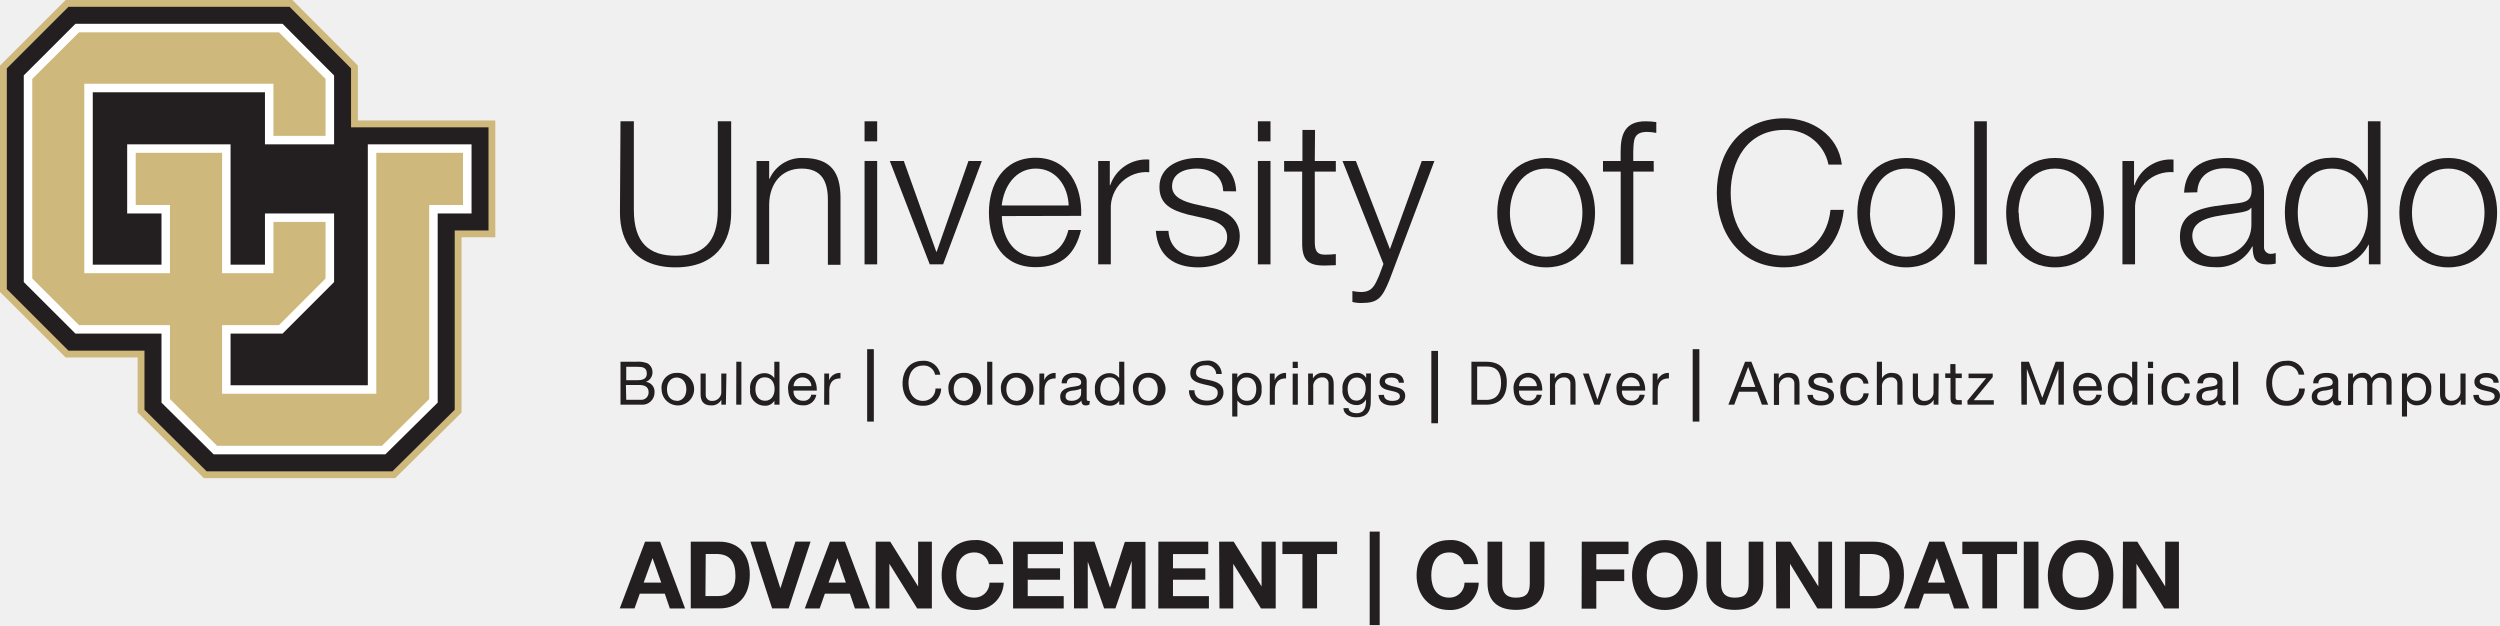
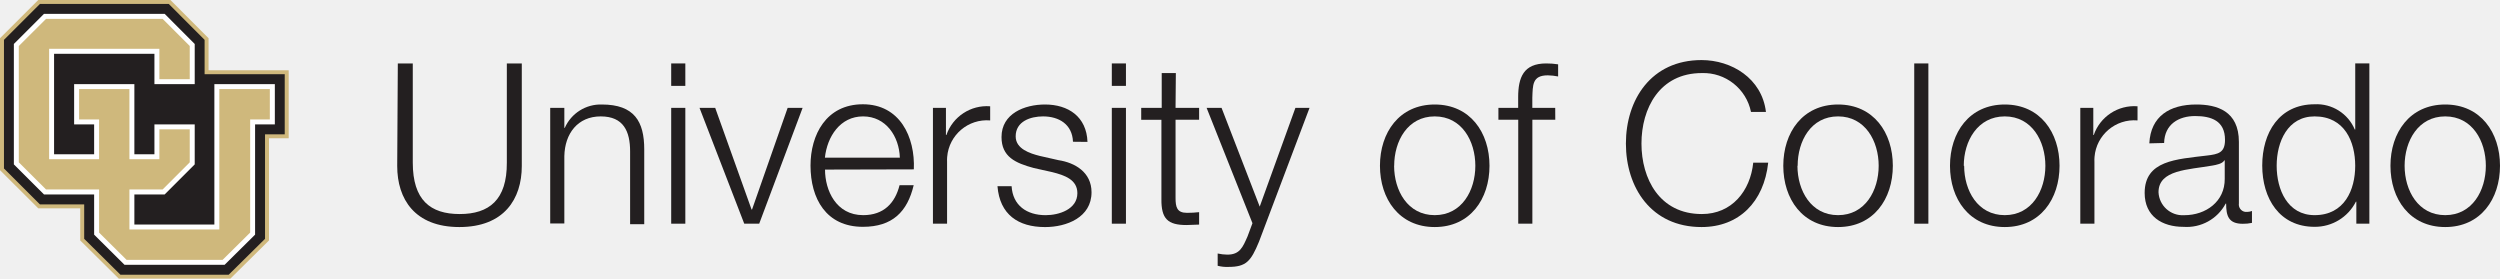
- <svg xmlns="http://www.w3.org/2000/svg" id="Layer_1_copy" data-name="Layer 1 copy" viewBox="0 0 374.3 93.59">
+ <svg xmlns="http://www.w3.org/2000/svg" id="Layer_1" data-name="Layer 1" viewBox="0 0 995.94 111.02">
  <defs>
-     <style>.cls-1{fill:#231f20;}.cls-2{fill:none;stroke:#231f20;}.cls-3{fill:#cfb87c;}.cls-4{fill:#fff;}</style>
+     <style>
+       .cls-1 {
+         fill: #231f20;
+       }
+ 
+       .cls-1, .cls-2, .cls-3 {
+         stroke-width: 0px;
+       }
+ 
+       .cls-2 {
+         fill: #cfb87c;
+       }
+ 
+       .cls-3 {
+         fill: #fff;
+       }
+     </style>
  </defs>
-   <path class="cls-1" d="M96.58,81.1h2.25l3.74,10h-2.28l-.76-2.22H95.79L95,91.09H92.79Zm-.21,6.13H99L97.7,83.56h0Z" />
-   <path class="cls-1" d="M103.42,81.1h4.31c2.59,0,4.53,1.62,4.53,4.94,0,2.9-1.48,5.05-4.53,5.05h-4.31Zm2.2,8.14h2c1.27,0,2.49-.78,2.49-3,0-2-.7-3.3-2.88-3.3h-1.57Z" />
-   <path class="cls-1" d="M118.08,91.09H115.6l-3.25-10h2.27l2.22,7h0l2.25-7h2.27Z" />
-   <path class="cls-1" d="M124.26,81.1h2.25l3.74,10H128l-.76-2.22h-3.74l-.78,2.22h-2.23Zm-.21,6.13h2.59l-1.26-3.67h0Z" />
-   <path class="cls-1" d="M131.11,81.1h2.18l4.17,6.7h0V81.1h2.06v10h-2.2l-4.16-6.69h0v6.69h-2.06Z" />
-   <path class="cls-1" d="M148.06,84.46a2.16,2.16,0,0,0-2.18-1.75c-2,0-2.71,1.68-2.71,3.43s.74,3.34,2.71,3.34a2.25,2.25,0,0,0,2.27-2.24h2.13a4.22,4.22,0,0,1-4.39,4.09c-3.09,0-4.91-2.31-4.91-5.19s1.82-5.28,4.91-5.28a4.05,4.05,0,0,1,4.31,3.6Z" />
-   <path class="cls-1" d="M151.68,81.1h7.47v1.85h-5.28v2.14h4.84v1.71h-4.84v2.45h5.39v1.85h-7.58Z" />
-   <path class="cls-1" d="M160.77,81.1h3.09L166.2,88h0l2.21-6.87h3.09v10h-2.06V84h0L167,91.09h-1.69l-2.45-7h0v7h-2.06Z" />
-   <path class="cls-1" d="M173.43,81.1h7.47v1.85h-5.28v2.14h4.84v1.71h-4.84v2.45H181v1.85h-7.58Z" />
-   <path class="cls-1" d="M182.53,81.1h2.18l4.17,6.7h0V81.1H191v10h-2.2l-4.16-6.69h0v6.69h-2.06Z" />
-   <path class="cls-1" d="M195,82.95h-3V81.1h8.19v1.85h-3v8.14H195Z" />
-   <path class="cls-1" d="M205.07,79.59h1.5v14h-1.5Z" />
-   <path class="cls-1" d="M219.18,84.46A2.16,2.16,0,0,0,217,82.71c-2,0-2.71,1.68-2.71,3.43s.74,3.34,2.71,3.34a2.25,2.25,0,0,0,2.27-2.24h2.13A4.22,4.22,0,0,1,217,91.33c-3.09,0-4.91-2.31-4.91-5.19s1.82-5.28,4.91-5.28a4.05,4.05,0,0,1,4.31,3.6Z" />
-   <path class="cls-1" d="M231.23,87.31c0,2.7-1.59,4-4.27,4s-4.25-1.3-4.25-4V81.1h2.2v6.21c0,1.09.28,2.17,2.06,2.17,1.57,0,2.07-.69,2.07-2.17V81.1h2.2Z" />
-   <path class="cls-1" d="M236.82,81.1h7v1.85H239v2.31h4.18V87H239v4.13h-2.2Z" />
-   <path class="cls-1" d="M249.26,80.86c3.09,0,4.91,2.31,4.91,5.28s-1.82,5.19-4.91,5.19-4.91-2.31-4.91-5.19S246.17,80.86,249.26,80.86Zm0,8.62c2,0,2.71-1.68,2.71-3.34s-.74-3.43-2.71-3.43-2.71,1.68-2.71,3.43S247.29,89.48,249.26,89.48Z" />
-   <path class="cls-1" d="M264,87.31c0,2.7-1.59,4-4.27,4s-4.25-1.3-4.25-4V81.1h2.2v6.21c0,1.09.28,2.17,2.06,2.17,1.57,0,2.07-.69,2.07-2.17V81.1H264Z" />
-   <path class="cls-1" d="M265.89,81.1h2.18l4.17,6.7h0V81.1h2.06v10h-2.2L268,84.4h0v6.69h-2.06Z" />
-   <path class="cls-1" d="M276.22,81.1h4.31c2.59,0,4.53,1.62,4.53,4.94,0,2.9-1.48,5.05-4.53,5.05h-4.31Zm2.2,8.14h2c1.27,0,2.49-.78,2.49-3,0-2-.7-3.3-2.88-3.3h-1.57Z" />
-   <path class="cls-1" d="M288.85,81.1h2.25l3.74,10h-2.28l-.76-2.22h-3.74l-.78,2.22h-2.22Zm-.21,6.13h2.59L290,83.56h0Z" />
-   <path class="cls-1" d="M296.8,82.95h-3V81.1H302v1.85h-3v8.14h-2.2Z" />
-   <path class="cls-1" d="M303,81.1h2.2v10H303Z" />
-   <path class="cls-1" d="M311.51,80.86c3.09,0,4.91,2.31,4.91,5.28s-1.82,5.19-4.91,5.19S306.6,89,306.6,86.14,308.41,80.86,311.51,80.86Zm0,8.62c2,0,2.71-1.68,2.71-3.34s-.74-3.43-2.71-3.43-2.71,1.68-2.71,3.43S309.53,89.48,311.51,89.48Z" />
-   <path class="cls-1" d="M317.85,81.1H320l4.17,6.7h0V81.1h2.06v10h-2.2l-4.16-6.69h0v6.69h-2.06Z" />
-   <path class="cls-1" d="M92.9,18.16h2V31.42c0,5,2.34,6.87,6.27,6.87s6.33-1.89,6.3-6.87V18.16h2V31.87c0,4.41-2.37,8.16-8.34,8.16s-8.31-3.75-8.31-8.16Z" />
-   <path class="cls-1" d="M113.27,24.1h1.89v2.67h.06a5.25,5.25,0,0,1,4.95-3.12c4.35,0,5.67,2.28,5.67,6v10h-1.89V29.92c0-2.67-.87-4.68-3.93-4.68s-4.8,2.28-4.86,5.31v9h-1.89Z" />
-   <path class="cls-1" d="M129.44,18.16h1.89v3h-1.89Zm0,5.94h1.89V39.58h-1.89Z" />
-   <path class="cls-1" d="M133.22,24.1h2.1l4.86,13.59h.06L145,24.1h2L141.2,39.58h-2Z" />
-   <path class="cls-1" d="M150,32.35c0,2.76,1.47,6.09,5.1,6.09,2.76,0,4.26-1.62,4.86-4h1.89C161,38,159,40,155.06,40c-4.92,0-7-3.78-7-8.19,0-4.08,2.07-8.19,7-8.19s7,4.35,6.81,8.7Zm10-1.59c-.09-2.85-1.86-5.52-4.92-5.52s-4.8,2.7-5.1,5.52Z" />
-   <path class="cls-1" d="M164.42,24.1h1.74v3.63h.06a5.72,5.72,0,0,1,5.85-3.84v1.89a5.33,5.33,0,0,0-5.76,5.55v8.25h-1.89Z" />
-   <path class="cls-1" d="M183.14,28.63c-.09-2.34-1.89-3.39-4-3.39-1.68,0-3.66.66-3.66,2.67,0,1.68,1.92,2.28,3.21,2.61l2.52.57c2.16.33,4.41,1.59,4.41,4.29,0,3.36-3.33,4.65-6.21,4.65-3.6,0-6.06-1.68-6.36-5.46h1.89c.15,2.55,2,3.87,4.56,3.87,1.77,0,4.23-.78,4.23-2.94,0-1.8-1.68-2.4-3.39-2.82l-2.43-.54c-2.46-.66-4.32-1.5-4.32-4.14,0-3.15,3.09-4.35,5.82-4.35,3.09,0,5.55,1.62,5.67,5Z" />
-   <path class="cls-1" d="M188.33,18.16h1.89v3h-1.89Zm0,5.94h1.89V39.58h-1.89Z" />
-   <path class="cls-1" d="M196.85,24.1H200v1.59h-3.15V36.13c0,1.23.18,2,1.53,2a14.49,14.49,0,0,0,1.62-.09V39.7c-.57,0-1.11.06-1.68.06-2.52,0-3.39-.84-3.36-3.48V25.69h-2.7V24.1H195V19.45h1.89Z" />
-   <path class="cls-1" d="M201,24.1h2l5.1,13.2,4.77-13.2h1.89L208,42c-1.08,2.61-1.71,3.36-4.08,3.36a4.88,4.88,0,0,1-1.44-.15V43.57a6.57,6.57,0,0,0,1.29.15c1.68,0,2.07-1,2.7-2.43l.66-1.77Z" />
-   <path class="cls-1" d="M238.81,31.84c0,4.44-2.58,8.19-7.32,8.19s-7.32-3.75-7.32-8.19,2.58-8.19,7.32-8.19S238.81,27.4,238.81,31.84Zm-12.75,0c0,3.3,1.8,6.6,5.43,6.6s5.43-3.3,5.43-6.6-1.8-6.6-5.43-6.6S226.07,28.54,226.07,31.84Z" />
-   <path class="cls-1" d="M247.6,25.69h-3.06V39.58h-1.89V25.69H240V24.1h2.64V22.69c0-2.67.72-4.53,3.75-4.53a10,10,0,0,1,1.59.12V19.9a7.75,7.75,0,0,0-1.38-.15c-2.1,0-2,1.32-2.07,3V24.1h3.06Z" />
-   <path class="cls-1" d="M273.76,24.64a6.49,6.49,0,0,0-6.57-5.19c-5.67,0-8.07,4.74-8.07,9.42s2.4,9.42,8.07,9.42c4,0,6.48-3.06,6.87-6.87h2c-.57,5.25-3.9,8.61-8.91,8.61-6.75,0-10.11-5.31-10.11-11.16s3.36-11.16,10.11-11.16c4,0,8.07,2.43,8.61,6.93Z" />
-   <path class="cls-1" d="M292.72,31.84c0,4.44-2.58,8.19-7.32,8.19s-7.32-3.75-7.32-8.19,2.58-8.19,7.32-8.19S292.72,27.4,292.72,31.84Zm-12.75,0c0,3.3,1.8,6.6,5.43,6.6s5.43-3.3,5.43-6.6-1.8-6.6-5.43-6.6S280,28.54,280,31.84Z" />
-   <path class="cls-1" d="M295.58,18.16h1.89V39.58h-1.89Z" />
-   <path class="cls-1" d="M315,31.84c0,4.44-2.58,8.19-7.32,8.19s-7.32-3.75-7.32-8.19,2.58-8.19,7.32-8.19S315,27.4,315,31.84Zm-12.75,0c0,3.3,1.8,6.6,5.43,6.6s5.43-3.3,5.43-6.6-1.8-6.6-5.43-6.6S302.2,28.54,302.2,31.84Z" />
-   <path class="cls-1" d="M317.77,24.1h1.74v3.63h.06a5.72,5.72,0,0,1,5.85-3.84v1.89a5.33,5.33,0,0,0-5.76,5.55v8.25h-1.89Z" />
-   <path class="cls-1" d="M327,28.84c.18-3.63,2.73-5.19,6.27-5.19,2.73,0,5.7.84,5.7,5v8.22A1,1,0,0,0,340.12,38a1.79,1.79,0,0,0,.6-.12v1.59a5.19,5.19,0,0,1-1.23.12c-1.92,0-2.22-1.08-2.22-2.7h-.06A5.9,5.9,0,0,1,331.57,40c-2.85,0-5.19-1.41-5.19-4.53,0-4.35,4.23-4.5,8.31-5,1.56-.18,2.43-.39,2.43-2.1,0-2.55-1.83-3.18-4-3.18s-4.08,1.08-4.14,3.6Zm10.08,2.28h-.06c-.24.45-1.08.6-1.59.69-3.21.57-7.2.54-7.2,3.57a3.22,3.22,0,0,0,3.45,3.06c2.88,0,5.43-1.83,5.4-4.86Z" />
-   <path class="cls-1" d="M356.41,39.58h-1.74V36.64h-.06A6.13,6.13,0,0,1,349.09,40c-4.71,0-7-3.81-7-8.19s2.25-8.19,7-8.19A5.52,5.52,0,0,1,354.46,27h.06V18.16h1.89Zm-7.32-1.14c4,0,5.43-3.39,5.43-6.6s-1.41-6.6-5.43-6.6c-3.6,0-5.07,3.39-5.07,6.6S345.49,38.44,349.09,38.44Z" />
-   <path class="cls-1" d="M373.87,31.84c0,4.44-2.58,8.19-7.32,8.19s-7.32-3.75-7.32-8.19,2.58-8.19,7.32-8.19S373.87,27.4,373.87,31.84Zm-12.75,0c0,3.3,1.8,6.6,5.43,6.6s5.43-3.3,5.43-6.6-1.8-6.6-5.43-6.6S361.12,28.54,361.12,31.84Z" />
-   <line class="cls-2" x1="130.33" y1="52.28" x2="130.33" y2="63.12" />
-   <line class="cls-2" x1="214.8" y1="52.54" x2="214.8" y2="63.37" />
-   <line class="cls-2" x1="253.93" y1="52.28" x2="253.93" y2="63.12" />
-   <path class="cls-1" d="M92.9,54.16h2.33a3.86,3.86,0,0,1,1.7.23,1.52,1.52,0,0,1,.76,1.34,1.48,1.48,0,0,1-1,1.44v0A1.47,1.47,0,0,1,98,58.74a1.83,1.83,0,0,1-2,1.85H92.9Zm.86,2.76h1.71c1,0,1.37-.35,1.37-1,0-.89-.63-1-1.37-1H93.76Zm0,2.94H95.9a1.1,1.1,0,0,0,1.21-1.15c0-.84-.67-1.07-1.4-1.07h-2Z" />
-   <path class="cls-1" d="M101.31,55.83a2.44,2.44,0,1,1-2.26,2.44A2.21,2.21,0,0,1,101.31,55.83Zm0,4.2c.8,0,1.45-.63,1.45-1.75s-.65-1.76-1.45-1.76-1.45.63-1.45,1.76S100.51,60,101.31,60Z" />
-   <path class="cls-1" d="M108.68,60.59H108v-.74h0a1.62,1.62,0,0,1-1.51.85c-1.22,0-1.6-.7-1.6-1.7V55.93h.77v3.15a.88.88,0,0,0,.95.94,1.31,1.31,0,0,0,1.38-1.46V55.93h.77Z" />
-   <path class="cls-1" d="M110.24,54.16H111v6.43h-.77Z" />
-   <path class="cls-1" d="M116.71,60.59h-.77V60h0a1.57,1.57,0,0,1-1.49.74,2.18,2.18,0,0,1-2.14-2.45,2.15,2.15,0,0,1,2.12-2.42,1.78,1.78,0,0,1,1.5.73h0V54.16h.77ZM114.55,60c1,0,1.42-.88,1.42-1.75s-.41-1.76-1.47-1.76-1.4.89-1.4,1.8S113.56,60,114.55,60Z" />
-   <path class="cls-1" d="M122.22,59.11a1.88,1.88,0,0,1-2,1.58c-1.49,0-2.19-1-2.23-2.45a2.24,2.24,0,0,1,2.19-2.42c1.65,0,2.15,1.54,2.11,2.66h-3.48A1.37,1.37,0,0,0,120.26,60a1.12,1.12,0,0,0,1.21-.91Zm-.74-1.3a1.34,1.34,0,0,0-1.34-1.31,1.33,1.33,0,0,0-1.33,1.31Z" />
-   <path class="cls-1" d="M123.41,55.93h.72v1h0a1.69,1.69,0,0,1,1.71-1.09v.81c-1.23,0-1.68.7-1.68,1.88v2.07h-.77Z" />
-   <path class="cls-1" d="M140,56.1a1.69,1.69,0,0,0-1.8-1.37c-1.53,0-2.18,1.26-2.18,2.6s.65,2.69,2.19,2.69a1.82,1.82,0,0,0,1.85-1.85h.85a2.62,2.62,0,0,1-2.78,2.58c-2,0-3-1.48-3-3.35s1.06-3.38,3-3.38a2.46,2.46,0,0,1,2.65,2.09Z" />
-   <path class="cls-1" d="M144.24,55.83A2.44,2.44,0,1,1,142,58.27,2.21,2.21,0,0,1,144.24,55.83Zm0,4.2c.8,0,1.45-.63,1.45-1.75s-.65-1.76-1.45-1.76-1.45.63-1.45,1.76S143.44,60,144.24,60Z" />
-   <path class="cls-1" d="M147.8,54.16h.77v6.43h-.77Z" />
-   <path class="cls-1" d="M152.12,55.83a2.44,2.44,0,1,1-2.26,2.44A2.21,2.21,0,0,1,152.12,55.83Zm0,4.2c.8,0,1.45-.63,1.45-1.75s-.65-1.76-1.45-1.76-1.45.63-1.45,1.76S151.32,60,152.12,60Z" />
-   <path class="cls-1" d="M155.62,55.93h.72v1h0a1.69,1.69,0,0,1,1.71-1.09v.81c-1.23,0-1.68.7-1.68,1.88v2.07h-.77Z" />
-   <path class="cls-1" d="M163.11,60.57a1,1,0,0,1-.55.13c-.4,0-.65-.22-.65-.72a2.07,2.07,0,0,1-1.64.72c-.85,0-1.54-.38-1.54-1.31s.78-1.28,1.58-1.43,1.57-.11,1.57-.68-.55-.77-1-.77c-.65,0-1.13.2-1.16.88h-.77c0-1.15.94-1.56,2-1.56.84,0,1.75.19,1.75,1.28v2.4c0,.36,0,.52.24.52a.65.65,0,0,0,.23,0Zm-1.24-2.39a3.94,3.94,0,0,1-1.39.31c-.5.09-.94.27-.94.84s.43.68.9.68c1,0,1.42-.63,1.42-1.05Z" />
-   <path class="cls-1" d="M168.34,60.59h-.77V60h0a1.57,1.57,0,0,1-1.49.74,2.18,2.18,0,0,1-2.14-2.45,2.15,2.15,0,0,1,2.12-2.42,1.78,1.78,0,0,1,1.5.73h0V54.16h.77ZM166.18,60c1,0,1.42-.88,1.42-1.75s-.41-1.76-1.47-1.76-1.4.89-1.4,1.8S165.19,60,166.18,60Z" />
-   <path class="cls-1" d="M171.89,55.83a2.44,2.44,0,1,1-2.26,2.44A2.21,2.21,0,0,1,171.89,55.83Zm0,4.2c.8,0,1.45-.63,1.45-1.75s-.65-1.76-1.45-1.76-1.45.63-1.45,1.76S171.09,60,171.89,60Z" />
-   <path class="cls-1" d="M182.1,56a1.4,1.4,0,0,0-1.59-1.31c-.72,0-1.44.26-1.44,1.1s1,.91,2.06,1.14,2.05.59,2.05,1.85-1.34,1.92-2.51,1.92c-1.44,0-2.66-.7-2.66-2.27h.81c0,1.08.9,1.55,1.87,1.55.77,0,1.63-.24,1.63-1.17s-1-1-2.05-1.26-2.06-.52-2.06-1.7S179.37,54,180.55,54a2.07,2.07,0,0,1,2.37,2Z" />
-   <path class="cls-1" d="M184.48,55.93h.77v.63h0a1.57,1.57,0,0,1,1.49-.74,2.18,2.18,0,0,1,2.14,2.45,2.15,2.15,0,0,1-2.12,2.42,1.78,1.78,0,0,1-1.5-.73h0v2.4h-.77Zm2.16.57c-1,0-1.42.88-1.42,1.75s.41,1.76,1.47,1.76,1.4-.89,1.4-1.8S187.63,56.5,186.64,56.5Z" />
-   <path class="cls-1" d="M190.12,55.93h.72v1h0a1.69,1.69,0,0,1,1.71-1.09v.81c-1.23,0-1.68.7-1.68,1.88v2.07h-.76Z" />
-   <path class="cls-1" d="M194.31,55.1h-.77v-.94h.77Zm-.77.84h.77v4.65h-.77Z" />
-   <path class="cls-1" d="M195.85,55.93h.72v.74h0a1.62,1.62,0,0,1,1.51-.85c1.22,0,1.6.7,1.6,1.7v3.06h-.77V57.44a.88.88,0,0,0-.95-.94A1.31,1.31,0,0,0,196.62,58v2.63h-.76Z" />
-   <path class="cls-1" d="M205.23,60.19c0,1.51-.69,2.29-2.16,2.29-.87,0-1.88-.35-1.93-1.37h.77c0,.56.7.76,1.21.76,1,0,1.4-.72,1.4-1.76V59.8h0a1.55,1.55,0,0,1-1.45.85A2.11,2.11,0,0,1,201,58.28a2.2,2.2,0,0,1,2.15-2.46,1.52,1.52,0,0,1,1.39.77h0v-.67h.72Zm-.76-2c0-.82-.36-1.67-1.32-1.67s-1.38.8-1.38,1.69.31,1.77,1.31,1.77S204.48,59,204.48,58.17Z" />
-   <path class="cls-1" d="M207.21,59.12c0,.68.62.9,1.25.9.48,0,1.13-.11,1.13-.69s-.76-.69-1.52-.86-1.52-.42-1.52-1.31.93-1.32,1.74-1.32c1,0,1.85.32,1.91,1.46h-.77c-.05-.59-.58-.78-1.08-.78s-1,.13-1,.59.81.64,1.52.81,1.52.42,1.52,1.32c0,1.11-1,1.47-2,1.47s-1.93-.42-2-1.58Z" />
-   <path class="cls-1" d="M220.3,54.16h2.21c2,0,3.09,1,3.09,3.06s-.95,3.37-3.09,3.37H220.3Zm.86,5.71h1.42c.59,0,2.16-.16,2.16-2.53,0-1.53-.57-2.46-2.14-2.46h-1.44Z" />
-   <path class="cls-1" d="M230.84,59.11a1.88,1.88,0,0,1-2,1.58c-1.49,0-2.19-1-2.23-2.45a2.24,2.24,0,0,1,2.19-2.42c1.65,0,2.15,1.54,2.11,2.66h-3.48A1.37,1.37,0,0,0,228.87,60a1.12,1.12,0,0,0,1.21-.91Zm-.74-1.3a1.34,1.34,0,0,0-1.34-1.31,1.32,1.32,0,0,0-1.33,1.31Z" />
-   <path class="cls-1" d="M232.06,55.93h.72v.74h0a1.62,1.62,0,0,1,1.51-.85c1.22,0,1.6.7,1.6,1.7v3.06h-.77V57.44a.88.88,0,0,0-.95-.94A1.31,1.31,0,0,0,232.83,58v2.63h-.77Z" />
-   <path class="cls-1" d="M239.51,60.59h-.82L237,55.93h.86l1.31,3.88h0l1.27-3.88h.8Z" />
-   <path class="cls-1" d="M246.25,59.11a1.88,1.88,0,0,1-2,1.58c-1.49,0-2.19-1-2.23-2.45a2.24,2.24,0,0,1,2.19-2.42c1.65,0,2.15,1.54,2.11,2.66h-3.48A1.37,1.37,0,0,0,244.28,60a1.12,1.12,0,0,0,1.21-.91Zm-.74-1.3a1.34,1.34,0,0,0-1.34-1.31,1.32,1.32,0,0,0-1.33,1.31Z" />
-   <path class="cls-1" d="M247.44,55.93h.72v1h0a1.69,1.69,0,0,1,1.71-1.09v.81c-1.23,0-1.68.7-1.68,1.88v2.07h-.77Z" />
-   <path class="cls-1" d="M261.27,54.16h.95l2.51,6.43h-.94l-.7-1.94h-2.72l-.72,1.94h-.88Zm-.64,3.77h2.18l-1.07-3h0Z" />
-   <path class="cls-1" d="M265.59,55.93h.72v.74h0a1.62,1.62,0,0,1,1.51-.85c1.22,0,1.6.7,1.6,1.7v3.06h-.77V57.44a.88.88,0,0,0-.95-.94A1.31,1.31,0,0,0,266.36,58v2.63h-.77Z" />
-   <path class="cls-1" d="M271.42,59.12c0,.68.62.9,1.25.9.48,0,1.12-.11,1.12-.69s-.76-.69-1.52-.86-1.52-.42-1.52-1.31.93-1.32,1.74-1.32c1,0,1.85.32,1.91,1.46h-.77c-.05-.59-.58-.78-1.08-.78s-1,.13-1,.59.81.64,1.52.81,1.52.42,1.52,1.32c0,1.11-1,1.47-2,1.47s-1.93-.42-2-1.58Z" />
-   <path class="cls-1" d="M279,57.43a1.08,1.08,0,0,0-1.15-.93c-1.11,0-1.45.87-1.45,1.82s.39,1.7,1.36,1.7A1.2,1.2,0,0,0,279,58.89h.78a1.94,1.94,0,0,1-2.05,1.81,2.12,2.12,0,0,1-2.18-2.38,2.19,2.19,0,0,1,2.2-2.49,1.78,1.78,0,0,1,2,1.6Z" />
-   <path class="cls-1" d="M281,54.16h.77v2.46h0a1.58,1.58,0,0,1,1.47-.79c1.22,0,1.6.7,1.6,1.7v3.06h-.77V57.44a.88.88,0,0,0-.95-.94A1.31,1.31,0,0,0,281.77,58v2.63H281Z" />
-   <path class="cls-1" d="M290.22,60.59h-.72v-.74h0a1.62,1.62,0,0,1-1.51.85c-1.22,0-1.6-.7-1.6-1.7V55.93h.77v3.15a.88.88,0,0,0,.95.94,1.31,1.31,0,0,0,1.38-1.46V55.93h.77Z" />
-   <path class="cls-1" d="M292.79,55.93h.93v.67h-.93V59.5c0,.35.1.41.58.41h.35v.67h-.58c-.79,0-1.11-.16-1.11-1v-3h-.79v-.67H292v-1.4h.77Z" />
-   <path class="cls-1" d="M294.55,60l2.81-3.39h-2.63v-.67h3.62v.52l-2.84,3.46h3v.67h-3.92Z" />
-   <path class="cls-1" d="M302.6,54.16h1.17l2,5.4,2-5.4H309v6.43h-.81V55.24h0l-2,5.35h-.73l-2-5.35h0v5.35h-.81Z" />
-   <path class="cls-1" d="M314.63,59.11a1.88,1.88,0,0,1-2,1.58c-1.49,0-2.19-1-2.23-2.45a2.24,2.24,0,0,1,2.19-2.42c1.65,0,2.15,1.54,2.11,2.66h-3.48A1.37,1.37,0,0,0,312.66,60a1.12,1.12,0,0,0,1.21-.91Zm-.74-1.3a1.34,1.34,0,0,0-1.34-1.31,1.32,1.32,0,0,0-1.33,1.31Z" />
-   <path class="cls-1" d="M320,60.59h-.77V60h0a1.57,1.57,0,0,1-1.49.74,2.18,2.18,0,0,1-2.14-2.45,2.15,2.15,0,0,1,2.12-2.42,1.78,1.78,0,0,1,1.5.73h0V54.16H320ZM317.85,60c1,0,1.42-.88,1.42-1.75s-.41-1.76-1.47-1.76-1.39.89-1.39,1.8S316.86,60,317.85,60Z" />
-   <path class="cls-1" d="M322.36,55.1h-.77v-.94h.77Zm-.77.84h.77v4.65h-.77Z" />
-   <path class="cls-1" d="M327.06,57.43a1.08,1.08,0,0,0-1.15-.93c-1.11,0-1.45.87-1.45,1.82s.39,1.7,1.36,1.7a1.2,1.2,0,0,0,1.28-1.13h.78a1.93,1.93,0,0,1-2.05,1.81,2.12,2.12,0,0,1-2.18-2.38,2.19,2.19,0,0,1,2.2-2.49,1.78,1.78,0,0,1,2,1.6Z" />
-   <path class="cls-1" d="M333.22,60.57a1,1,0,0,1-.55.13c-.4,0-.65-.22-.65-.72a2.07,2.07,0,0,1-1.64.72c-.85,0-1.54-.38-1.54-1.31s.78-1.28,1.58-1.43,1.57-.11,1.57-.68-.55-.77-1-.77c-.65,0-1.12.2-1.16.88H329c0-1.15.94-1.56,2-1.56.84,0,1.75.19,1.75,1.28v2.4c0,.36,0,.52.24.52a.65.65,0,0,0,.23,0ZM332,58.18a3.94,3.94,0,0,1-1.39.31c-.5.09-.94.27-.94.84s.43.68.9.68c1,0,1.42-.63,1.42-1.05Z" />
-   <path class="cls-1" d="M334.33,54.16h.77v6.43h-.77Z" />
-   <path class="cls-1" d="M344.16,56.1a1.69,1.69,0,0,0-1.8-1.37c-1.53,0-2.18,1.26-2.18,2.6s.65,2.69,2.19,2.69a1.82,1.82,0,0,0,1.85-1.85h.86a2.62,2.62,0,0,1-2.78,2.58c-2,0-3-1.48-3-3.35s1.06-3.38,3-3.38A2.46,2.46,0,0,1,345,56.1Z" />
-   <path class="cls-1" d="M350.49,60.57a1,1,0,0,1-.55.13c-.4,0-.65-.22-.65-.72a2.07,2.07,0,0,1-1.64.72c-.85,0-1.54-.38-1.54-1.31s.78-1.28,1.58-1.43,1.57-.11,1.57-.68-.55-.77-1-.77c-.65,0-1.12.2-1.16.88h-.77c0-1.15.94-1.56,2-1.56.84,0,1.75.19,1.75,1.28v2.4c0,.36,0,.52.24.52a.65.65,0,0,0,.23,0Zm-1.24-2.39a3.94,3.94,0,0,1-1.39.31c-.5.09-.94.27-.94.84s.43.68.9.68c1,0,1.42-.63,1.42-1.05Z" />
-   <path class="cls-1" d="M351.56,55.93h.72v.68h0a1.72,1.72,0,0,1,1.5-.79,1.24,1.24,0,0,1,1.28.79,1.72,1.72,0,0,1,1.46-.79c.93,0,1.55.39,1.55,1.35v3.41h-.77V57.54c0-.58-.15-1-.9-1a1.13,1.13,0,0,0-1.21,1.19v2.9h-.77V57.54c0-.6-.19-1-.87-1a1.25,1.25,0,0,0-1.24,1.19v2.9h-.77Z" />
-   <path class="cls-1" d="M359.62,55.93h.76v.63h0a1.57,1.57,0,0,1,1.49-.74A2.18,2.18,0,0,1,364,58.27a2.15,2.15,0,0,1-2.12,2.42,1.78,1.78,0,0,1-1.5-.73h0v2.4h-.76Zm2.16.57c-1,0-1.42.88-1.42,1.75s.41,1.76,1.47,1.76,1.4-.89,1.4-1.8S362.78,56.5,361.79,56.5Z" />
-   <path class="cls-1" d="M369.15,60.59h-.72v-.74h0a1.62,1.62,0,0,1-1.51.85c-1.22,0-1.6-.7-1.6-1.7V55.93h.77v3.15A.88.88,0,0,0,367,60a1.31,1.31,0,0,0,1.38-1.46V55.93h.77Z" />
-   <path class="cls-1" d="M371.12,59.12c0,.68.62.9,1.25.9.48,0,1.13-.11,1.13-.69s-.76-.69-1.52-.86-1.52-.42-1.52-1.31.93-1.32,1.74-1.32c1,0,1.85.32,1.91,1.46h-.77c-.05-.59-.58-.78-1.08-.78s-1,.13-1,.59.81.64,1.52.81,1.52.42,1.52,1.32c0,1.11-1,1.47-2,1.47s-1.93-.42-2-1.58Z" />
-   <polygon class="cls-3" points="9.83 0 0 9.82 0 43.71 9.83 53.52 20.61 53.52 20.61 61.77 30.52 71.59 59.17 71.59 69.1 61.77 69.1 35.52 74.16 35.52 74.16 18.04 53.58 18.04 53.58 9.82 43.78 0 9.83 0" />
-   <polygon class="cls-1" points="43.36 1.02 52.56 10.24 52.56 19.06 73.14 19.06 73.14 34.51 68.08 34.51 68.08 61.35 58.75 70.57 30.94 70.57 21.63 61.35 21.63 52.5 10.25 52.5 1.02 43.28 1.02 10.24 10.25 1.02 43.36 1.02" />
-   <polygon class="cls-4" points="11.3 49.95 24.18 49.95 24.18 60.28 31.98 68.02 57.7 68.02 65.53 60.28 65.53 31.96 70.6 31.96 70.6 21.61 55.07 21.61 55.07 57.68 34.52 57.68 34.52 49.95 42.3 49.95 50.02 42.23 50.02 31.96 39.67 31.96 39.67 39.63 34.52 39.63 34.52 21.61 19.04 21.61 19.04 31.96 24.18 31.96 24.18 39.63 13.89 39.63 13.89 13.81 39.67 13.81 39.67 21.61 50.02 21.61 50.02 11.3 42.3 3.56 11.3 3.56 3.56 11.29 3.56 42.23 11.3 49.95" />
-   <polygon class="cls-3" points="33.25 48.68 41.77 48.68 48.74 41.7 48.74 33.23 40.94 33.23 40.94 40.9 33.25 40.9 33.25 22.88 20.32 22.88 20.32 30.69 25.45 30.69 25.45 40.9 12.62 40.9 12.62 12.54 40.94 12.54 40.94 20.34 48.74 20.34 48.74 11.82 41.77 4.84 11.83 4.84 4.83 11.82 4.83 41.7 11.83 48.68 25.45 48.68 25.45 59.75 32.51 66.75 57.18 66.75 64.26 59.75 64.26 30.69 69.32 30.69 69.32 22.88 56.34 22.88 56.34 58.95 33.25 58.95 33.25 48.68" />
+   <g>
+     <path class="cls-1" d="m158.48,25.27h5.96v39.52c0,14.9,6.97,20.48,18.69,20.48s18.87-5.63,18.78-20.48V25.27h5.96v40.86c0,13.14-7.06,24.32-24.86,24.32s-24.77-11.18-24.77-24.32l.24-40.86Z" />
+     <path class="cls-1" d="m219.19,42.97h5.63v7.96h.18c2.57-5.81,8.4-9.48,14.75-9.3,12.97,0,16.9,6.8,16.9,17.88v29.81h-5.63v-29c0-7.96-2.59-13.95-11.71-13.95s-14.31,6.8-14.49,15.83v26.83h-5.63v-46.05Z" />
+     <path class="cls-1" d="m267.39,25.27h5.63v8.94h-5.63v-8.94Zm0,17.7h5.63v46.14h-5.63v-46.14Z" />
+     <path class="cls-1" d="m278.66,42.97h6.26l14.49,40.51h.18l14.19-40.51h5.96l-17.29,46.14h-5.96l-17.82-46.14Z" />
+     <path class="cls-1" d="m328.67,67.56c0,8.23,4.38,18.15,15.2,18.15,8.23,0,12.7-4.83,14.49-11.92h5.63c-2.53,10.61-8.49,16.57-20.24,16.57-14.66,0-20.86-11.27-20.86-24.41,0-12.16,6.17-24.41,20.86-24.41s20.86,12.97,20.3,25.93l-35.38.09Zm29.81-4.74c-.27-8.49-5.54-16.45-14.66-16.45s-14.31,8.05-15.2,16.45h29.87Z" />
+     <path class="cls-1" d="m371.65,42.97h5.19v10.82h.18c2.53-7.34,9.7-12.05,17.44-11.45v5.63c-8.74-.72-16.41,5.79-17.13,14.54-.05.67-.07,1.34-.04,2.01v24.59h-5.63v-46.14Z" />
+     <path class="cls-1" d="m427.45,56.47c-.27-6.97-5.63-10.1-11.92-10.1-5.01,0-10.91,1.97-10.91,7.96,0,5.01,5.72,6.8,9.57,7.78l7.51,1.7c6.44.98,13.14,4.74,13.14,12.79,0,10.01-9.93,13.86-18.51,13.86-10.73,0-18.06-5.01-18.96-16.27h5.63c.45,7.6,5.96,11.53,13.59,11.53,5.28,0,12.61-2.32,12.61-8.76,0-5.37-5.01-7.15-10.1-8.41l-7.24-1.61c-7.33-1.97-12.88-4.47-12.88-12.34,0-9.39,9.21-12.97,17.35-12.97,9.21,0,16.54,4.83,16.9,14.9l-5.78-.06Z" />
+     <path class="cls-1" d="m442.92,25.27h5.63v8.94h-5.63v-8.94Zm0,17.7h5.63v46.14h-5.63v-46.14Z" />
+     <path class="cls-1" d="m468.31,42.97h9.39v4.74h-9.39v31.12c0,3.67.54,5.96,4.56,5.96,1.61,0,3.23-.09,4.83-.27v4.95c-1.7,0-3.31.18-5.01.18-7.51,0-10.1-2.5-10.01-10.37v-31.56h-8.05v-4.74h8.17v-13.86h5.63l-.12,13.86Z" />
+     <path class="cls-1" d="m480.68,42.97h5.96l15.2,39.34,14.22-39.34h5.63l-20.15,53.35c-3.22,7.78-5.1,10.01-12.16,10.01-1.44.07-2.89-.09-4.29-.45v-4.89c1.26.28,2.55.43,3.84.45,5.01,0,6.17-2.98,8.05-7.24l1.97-5.28-18.27-45.96Z" />
+     <path class="cls-1" d="m593.38,66.04c0,13.23-7.69,24.41-21.82,24.41s-21.82-11.18-21.82-24.41,7.69-24.41,21.82-24.41,21.82,11.18,21.82,24.41Zm-38,0c0,9.84,5.37,19.67,16.18,19.67s16.18-9.84,16.18-19.67-5.37-19.67-16.18-19.67-16.15,9.84-16.15,19.67h-.03Z" />
+     <path class="cls-1" d="m619.58,47.71h-9.12v41.4h-5.63v-41.4h-7.9v-4.74h7.87v-4.2c0-7.96,2.15-13.5,11.18-13.5,1.59,0,3.17.11,4.74.36v4.83c-1.35-.27-2.73-.42-4.11-.45-6.26,0-5.96,3.93-6.17,8.94v4.02h9.12l.03,4.74Z" />
+     <path class="cls-1" d="m697.55,44.58c-1.88-9.24-10.16-15.78-19.58-15.47-16.9,0-24.05,14.13-24.05,28.08s7.15,28.08,24.05,28.08c11.92,0,19.31-9.12,20.48-20.48h5.96c-1.7,15.65-11.62,25.66-26.56,25.66-20.12,0-30.13-15.83-30.13-33.26s10.01-33.26,30.13-33.26c11.92,0,24.05,7.24,25.66,20.66h-5.96Z" />
+     <path class="cls-1" d="m754.06,66.04c0,13.23-7.69,24.41-21.82,24.41s-21.82-11.18-21.82-24.41,7.69-24.41,21.82-24.41,21.82,11.18,21.82,24.41Zm-38,0c0,9.84,5.37,19.67,16.18,19.67s16.18-9.84,16.18-19.67-5.37-19.67-16.18-19.67-16.1,9.84-16.1,19.67h-.09Z" />
+     <path class="cls-1" d="m762.59,25.27h5.63v63.84h-5.63V25.27Z" />
+     <path class="cls-1" d="m820.47,66.04c0,13.23-7.69,24.41-21.82,24.41s-21.82-11.18-21.82-24.41,7.69-24.41,21.82-24.41,21.82,11.18,21.82,24.41Zm-38,0c0,9.84,5.37,19.67,16.18,19.67s16.18-9.84,16.18-19.67-5.37-19.67-16.18-19.67-16.33,9.84-16.33,19.67h.15Z" />
+     <path class="cls-1" d="m828.73,42.97h5.19v10.82h.18c2.53-7.34,9.7-12.05,17.44-11.45v5.63c-8.74-.72-16.41,5.79-17.13,14.54-.05.67-.07,1.34-.04,2.01v24.59h-5.63v-46.14Z" />
+     <path class="cls-1" d="m856.24,57.1c.54-10.82,8.14-15.47,18.69-15.47,8.14,0,16.99,2.5,16.99,14.9v24.5c-.24,1.63.89,3.14,2.52,3.38.3.04.6.04.9,0,.61-.02,1.22-.14,1.79-.36v4.74c-1.2.26-2.43.38-3.67.36-5.72,0-6.62-3.22-6.62-8.05h-.18c-3.27,6.15-9.87,9.78-16.81,9.27-8.49,0-15.47-4.2-15.47-13.5,0-12.97,12.61-13.41,24.77-14.9,4.65-.54,7.24-1.16,7.24-6.26,0-7.6-5.45-9.48-11.92-9.48s-12.16,3.22-12.34,10.73l-5.9.15Zm30.04,6.8h-.18c-.72,1.34-3.22,1.79-4.74,2.06-9.57,1.7-21.46,1.61-21.46,10.64.25,5.29,4.74,9.38,10.04,9.14.08,0,.16,0,.24-.01,8.58,0,16.18-5.45,16.1-14.49v-7.33Z" />
+     <path class="cls-1" d="m943.9,89.11h-5.19v-8.76h-.18c-3.14,6.19-9.51,10.07-16.45,10.01-14.04,0-20.86-11.36-20.86-24.41s6.71-24.41,20.86-24.41c6.93-.35,13.33,3.68,16.01,10.07h.18v-26.35h5.63v63.84Zm-21.82-3.4c11.92,0,16.18-10.1,16.18-19.67s-4.2-19.67-16.18-19.67c-10.73,0-15.11,10.1-15.11,19.67s4.38,19.67,15.11,19.67Z" />
+     <path class="cls-1" d="m995.94,66.04c0,13.23-7.69,24.41-21.82,24.41s-21.82-11.18-21.82-24.41,7.69-24.41,21.82-24.41,21.82,11.18,21.82,24.41Zm-38,0c0,9.84,5.37,19.67,16.18,19.67s16.18-9.84,16.18-19.67-5.37-19.67-16.18-19.67-16.18,9.84-16.18,19.67Z" />
+   </g>
+   <g>
+     <polygon class="cls-2" points="15.24 0 0 15.23 0 67.79 15.24 83 31.96 83 31.96 95.79 47.33 111.02 91.76 111.02 107.16 95.79 107.16 55.08 115.01 55.08 115.01 27.98 83.09 27.98 83.09 15.23 67.89 0 15.24 0" />
+     <polygon class="cls-1" points="67.24 1.58 81.51 15.88 81.51 29.56 113.43 29.56 113.43 53.52 105.58 53.52 105.58 95.14 91.11 109.44 47.98 109.44 33.54 95.14 33.54 81.42 15.9 81.42 1.58 67.12 1.58 15.88 15.9 1.58 67.24 1.58" />
+     <polygon class="cls-3" points="17.52 77.46 37.5 77.46 37.5 93.48 49.6 105.49 89.48 105.49 101.62 93.48 101.62 49.56 109.49 49.56 109.49 33.51 85.4 33.51 85.4 89.45 53.53 89.45 53.53 77.46 65.6 77.46 77.57 65.49 77.57 49.56 61.52 49.56 61.52 61.46 53.53 61.46 53.53 33.51 29.53 33.51 29.53 49.56 37.5 49.56 37.5 61.46 21.54 61.46 21.54 21.42 61.52 21.42 61.52 33.51 77.57 33.51 77.57 17.52 65.6 5.52 17.52 5.52 5.52 17.51 5.52 65.49 17.52 77.46" />
+     <polygon class="cls-2" points="51.56 75.49 64.78 75.49 75.59 64.67 75.59 51.53 63.49 51.53 63.49 63.43 51.56 63.43 51.56 35.48 31.51 35.48 31.51 47.59 39.47 47.59 39.47 63.43 19.57 63.43 19.57 19.45 63.49 19.45 63.49 31.54 75.59 31.54 75.59 18.33 64.78 7.51 18.35 7.51 7.49 18.33 7.49 64.67 18.35 75.49 39.47 75.49 39.47 92.66 50.42 103.52 88.68 103.52 99.66 92.66 99.66 47.59 107.5 47.59 107.5 35.48 87.37 35.48 87.37 91.42 51.56 91.42 51.56 75.49" />
+   </g>
</svg>
